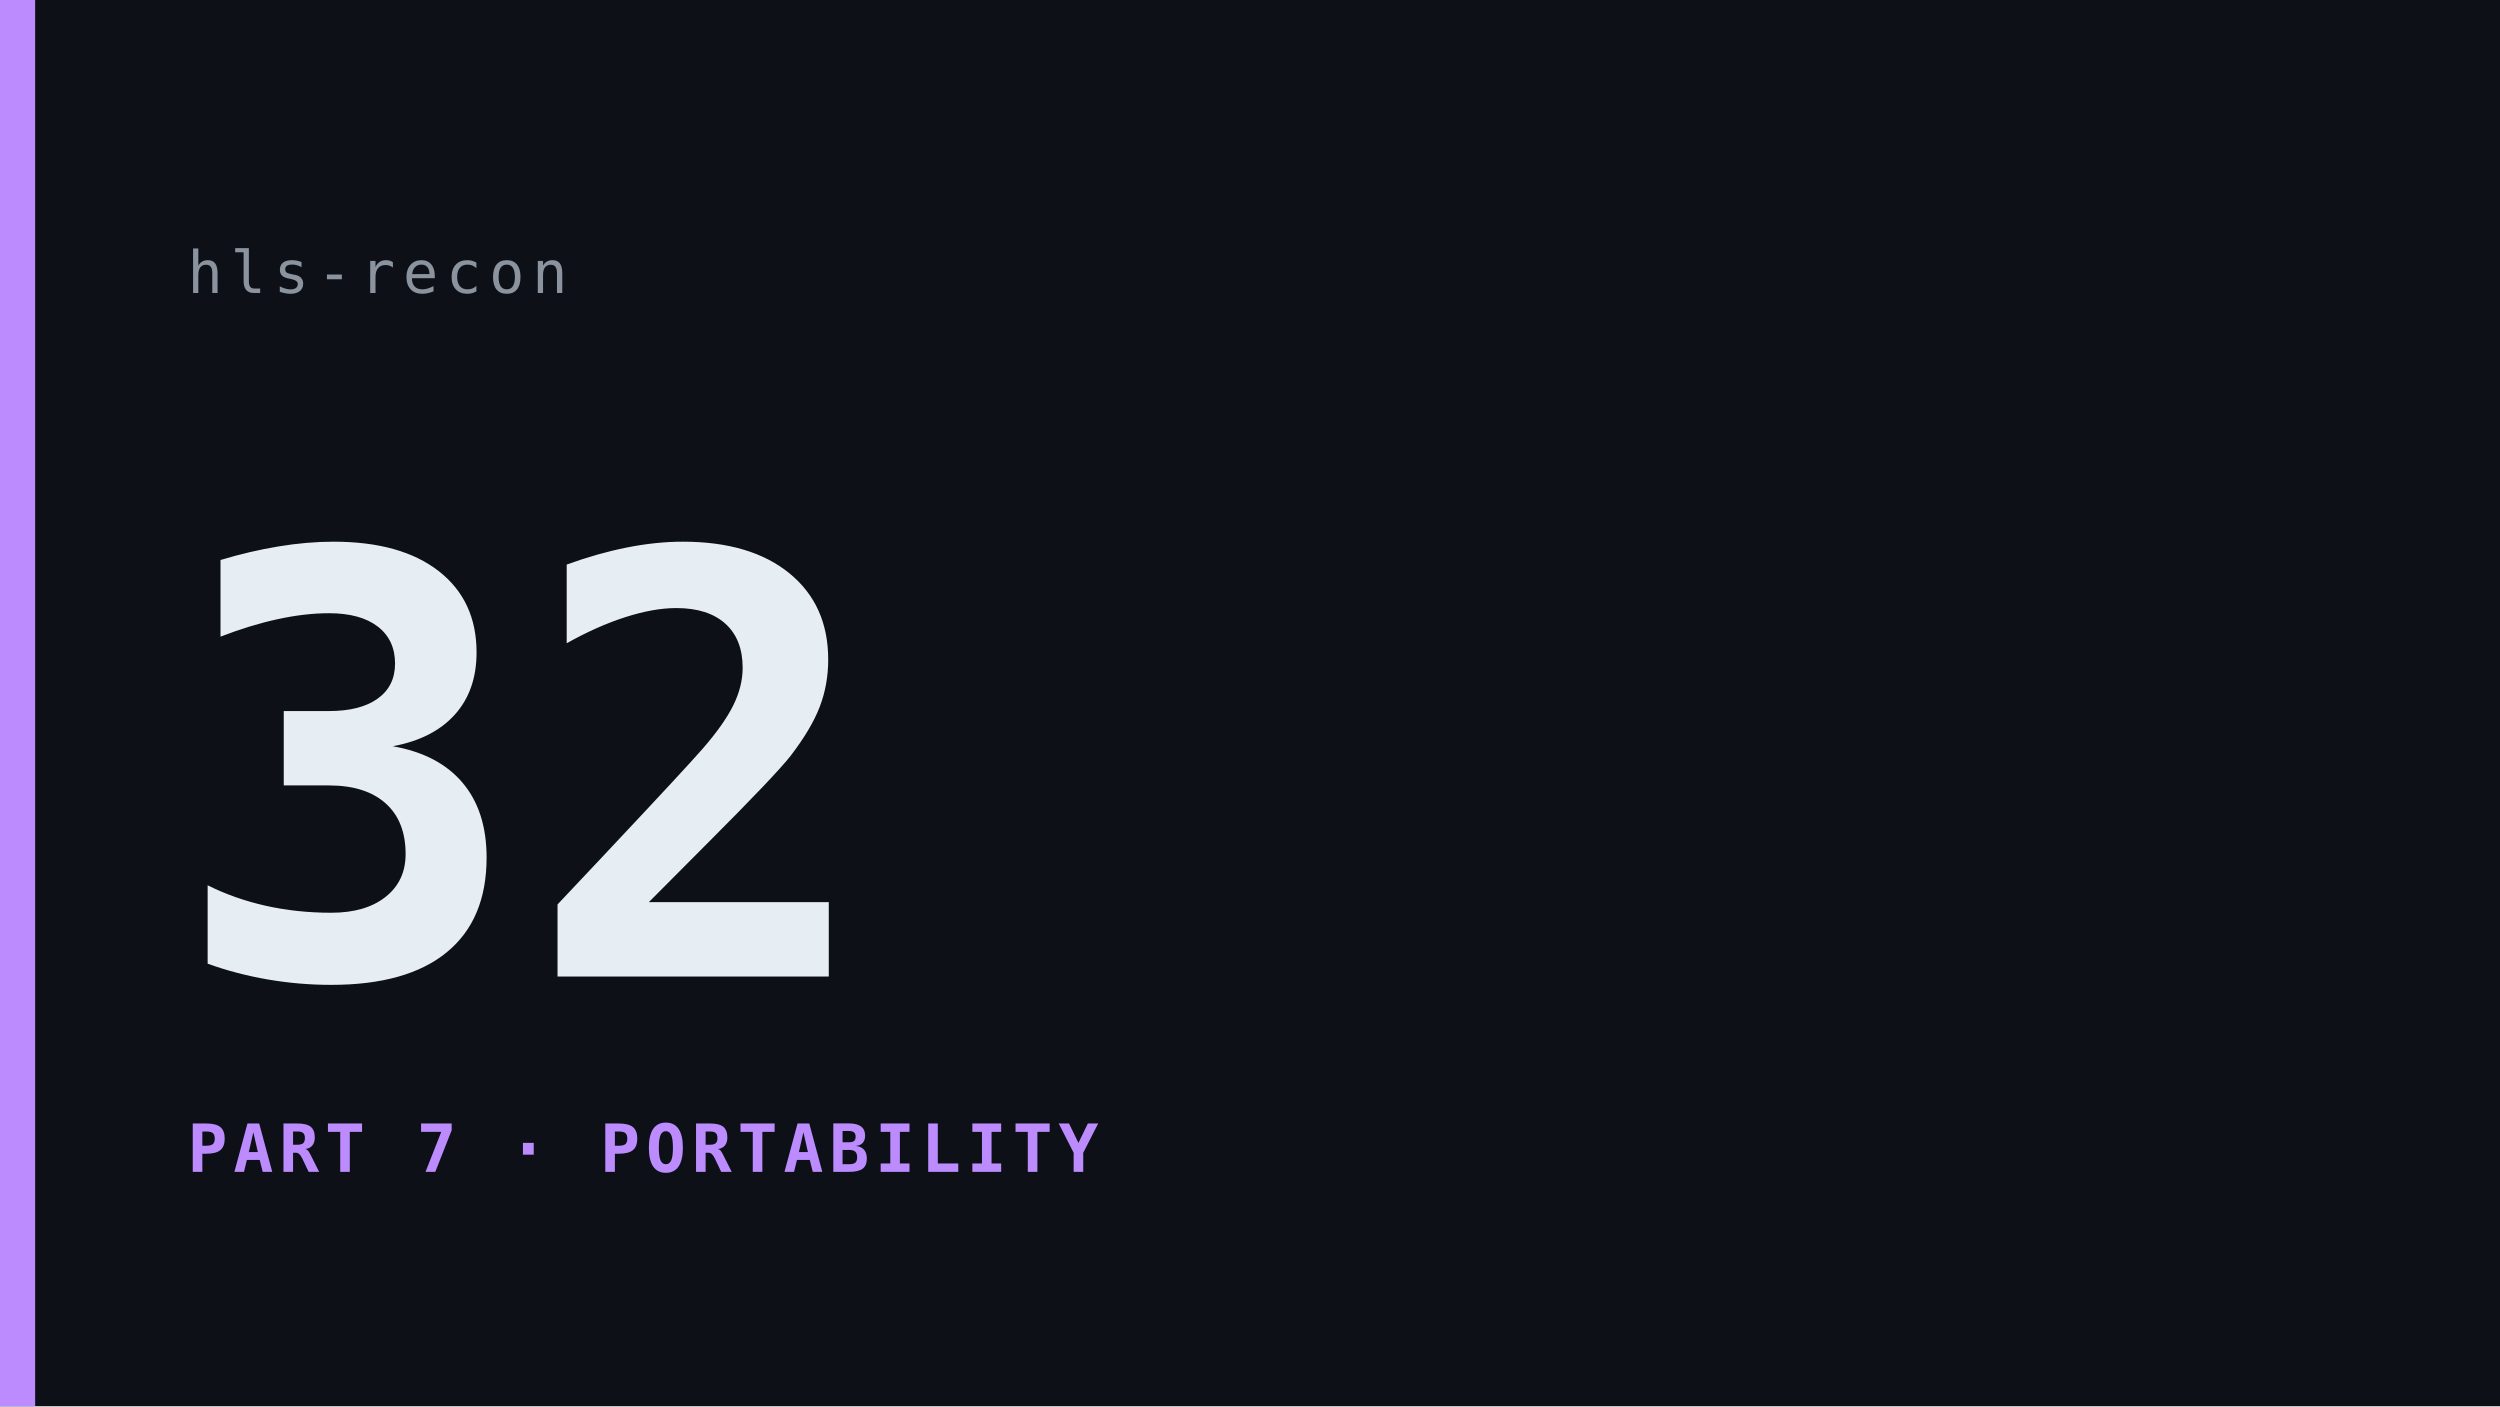
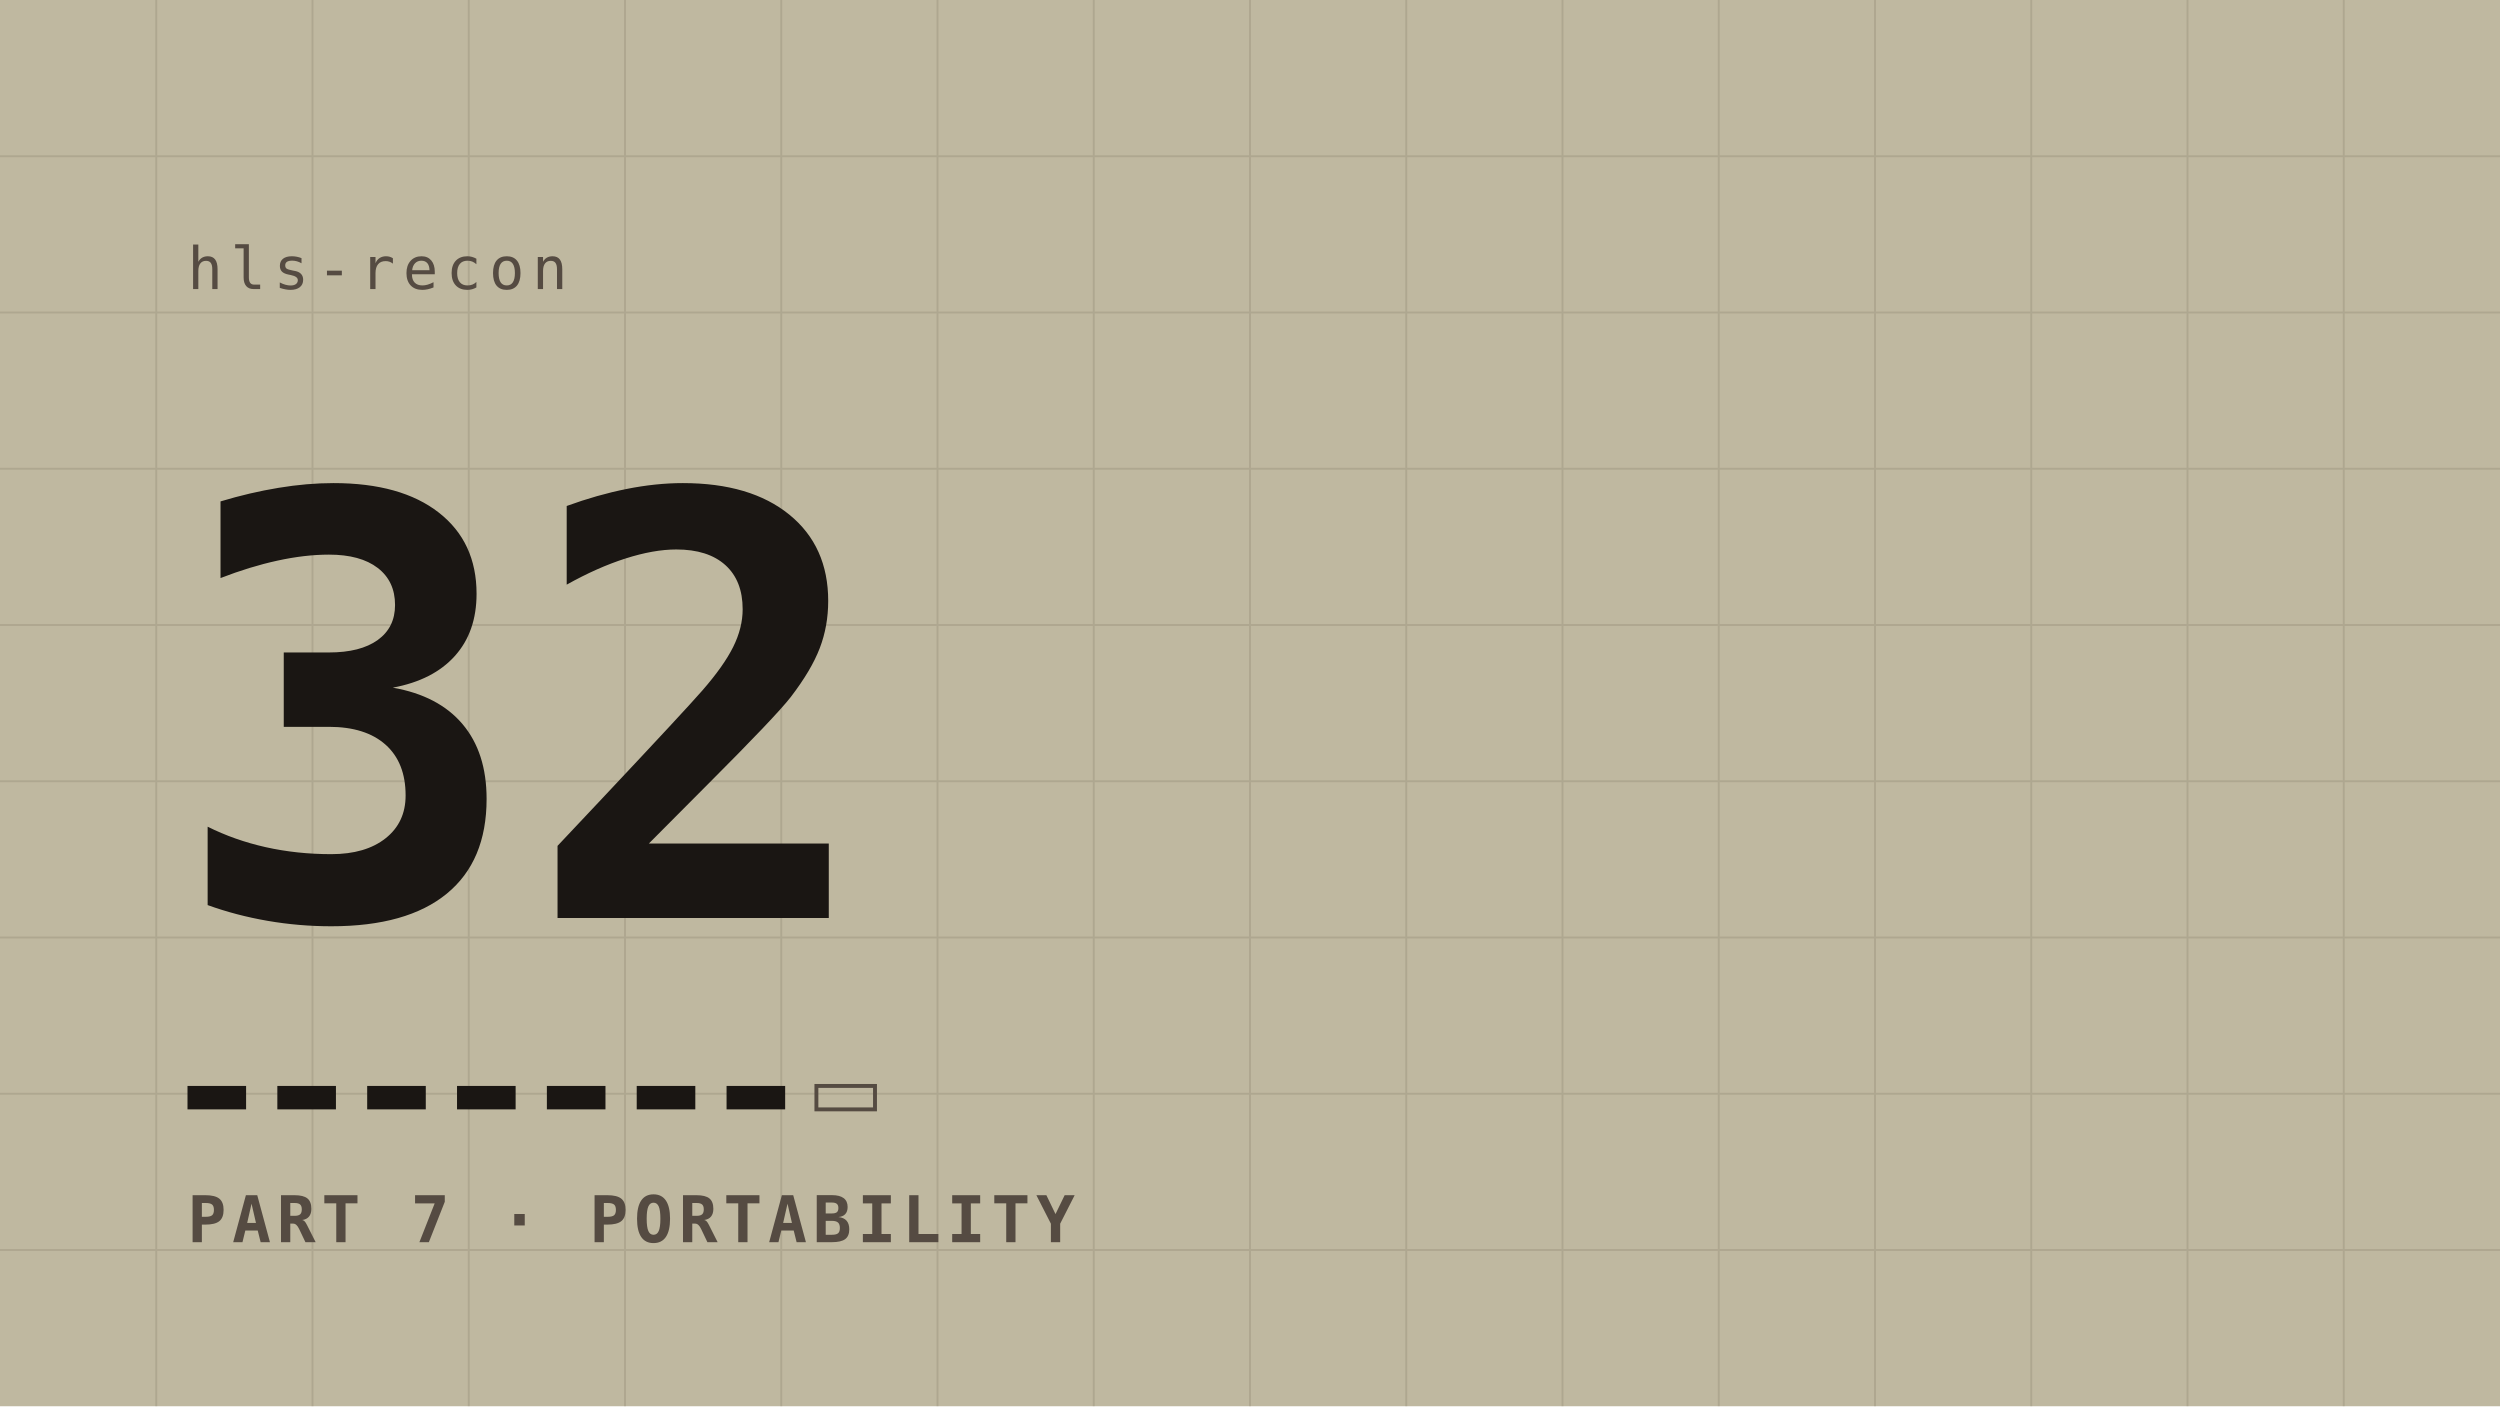
- <svg xmlns="http://www.w3.org/2000/svg" viewBox="0 0 1280 720" role="img" aria-label="hls-recon 제32장 파일명이라는 인터페이스">
-   <style>
-     .bg{fill:#0d1117}.ink{fill:#e6edf3}.muted{fill:#8b949e}.acc{fill:#bc8cff}
-   </style>
-   <rect class="bg" width="1280" height="720" />
-   <rect class="acc" x="0" y="0" width="18" height="720" />
-   <text class="muted" x="96" y="150" font-family="ui-monospace, SFMono-Regular, Menlo, Consolas, monospace" font-size="30" letter-spacing="4">hls-recon</text>
-   <text class="ink" x="88" y="500" font-family="ui-monospace, SFMono-Regular, Menlo, Consolas, monospace" font-size="300" font-weight="700">32</text>
-   <text class="acc" x="96" y="600" font-family="ui-monospace, SFMono-Regular, Menlo, Consolas, monospace" font-size="34" font-weight="700" letter-spacing="3">PART 7 · PORTABILITY</text>
+ <svg xmlns="http://www.w3.org/2000/svg" viewBox="0 0 1280 720" width="1280" height="720">
+   <rect width="1280" height="720" fill="#bfb8a0" />
+   <path d="M80 0V720M160 0V720M240 0V720M320 0V720M400 0V720M480 0V720M560 0V720M640 0V720M720 0V720M800 0V720M880 0V720M960 0V720M1040 0V720M1120 0V720M1200 0V720M0 80H1280M0 160H1280M0 240H1280M0 320H1280M0 400H1280M0 480H1280M0 560H1280M0 640H1280" stroke="#948c76" stroke-width="1" opacity=".38" fill="none" />
+   <text x="96" y="148" font-family="ui-monospace, SFMono-Regular, Menlo, Consolas, monospace" font-size="30" font-weight="400" letter-spacing="4" fill="#554b42">hls-recon</text>
+   <text x="88" y="470" font-family="ui-monospace, SFMono-Regular, Menlo, Consolas, monospace" font-size="300" font-weight="700" fill="#1a1613">32</text>
+   <rect x="96" y="556" width="30" height="12" fill="#1a1613" />
+   <rect x="142" y="556" width="30" height="12" fill="#1a1613" />
+   <rect x="188" y="556" width="30" height="12" fill="#1a1613" />
+   <rect x="234" y="556" width="30" height="12" fill="#1a1613" />
+   <rect x="280" y="556" width="30" height="12" fill="#1a1613" />
+   <rect x="326" y="556" width="30" height="12" fill="#1a1613" />
+   <rect x="372" y="556" width="30" height="12" fill="#1a1613" />
+   <rect x="418" y="556" width="30" height="12" fill="none" stroke="#554b42" stroke-width="2" />
+   <text x="96" y="636" font-family="ui-monospace, SFMono-Regular, Menlo, Consolas, monospace" font-size="33" font-weight="700" letter-spacing="3" fill="#554b42">PART 7 · PORTABILITY</text>
</svg>
